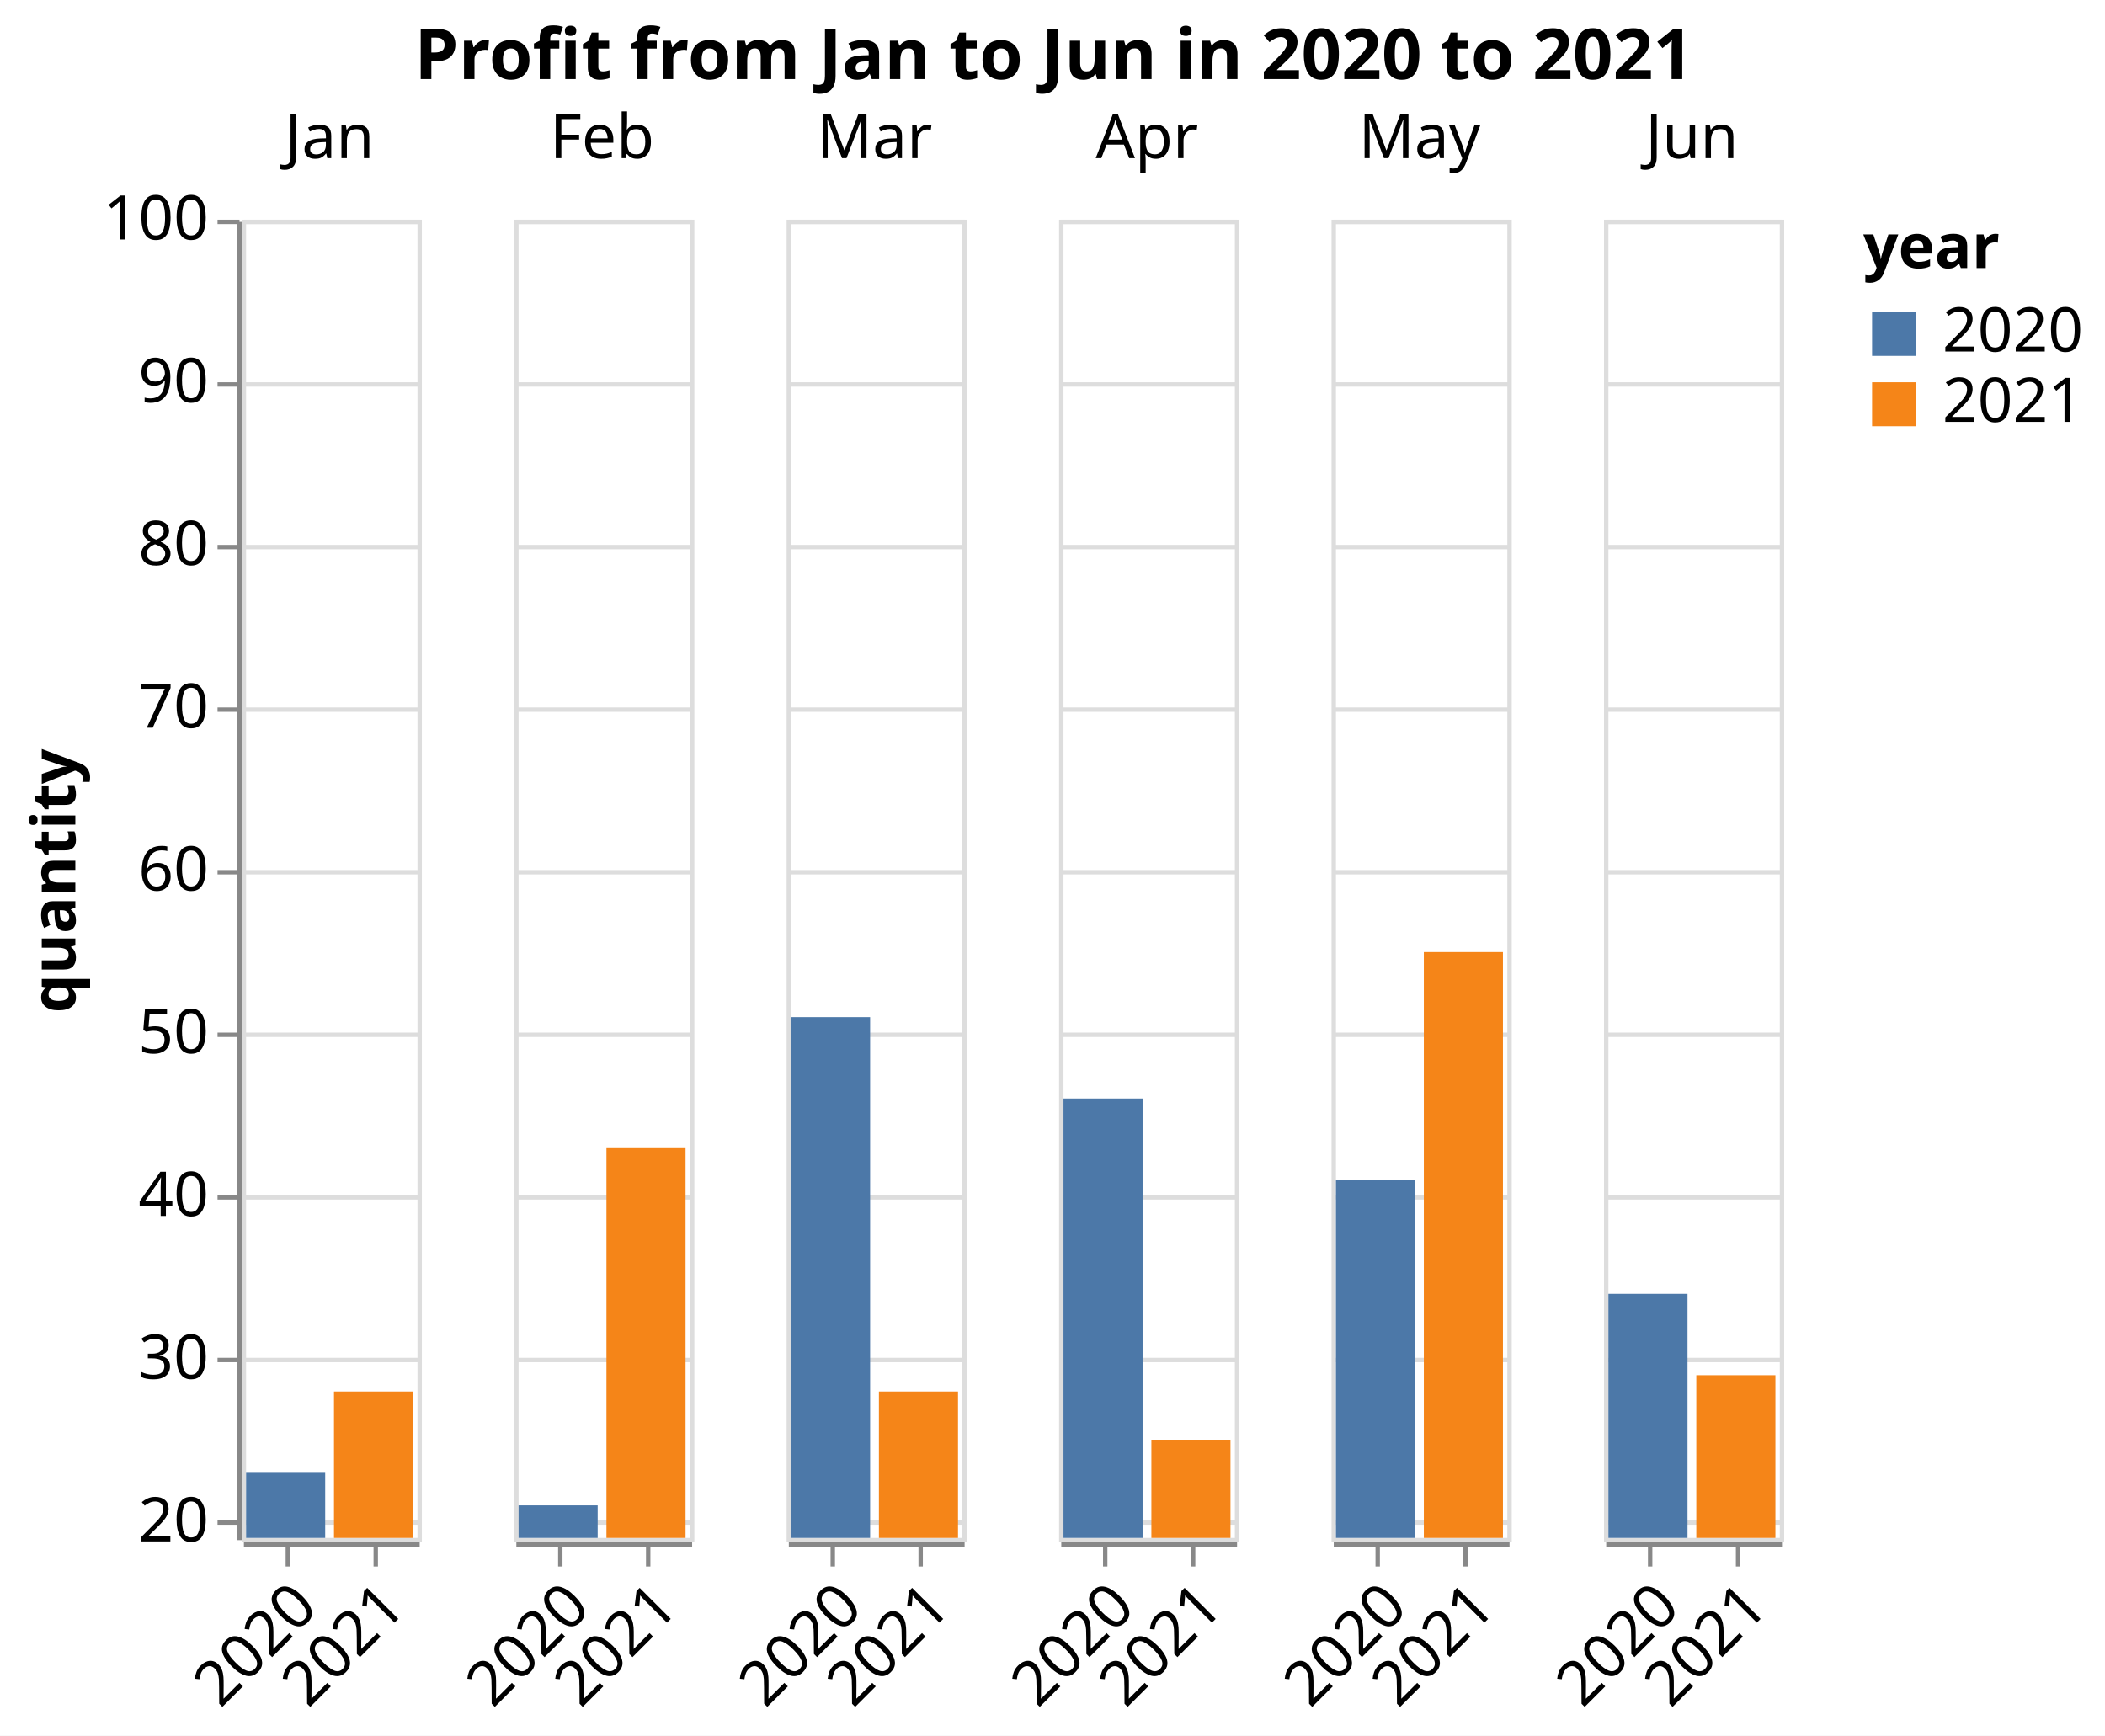
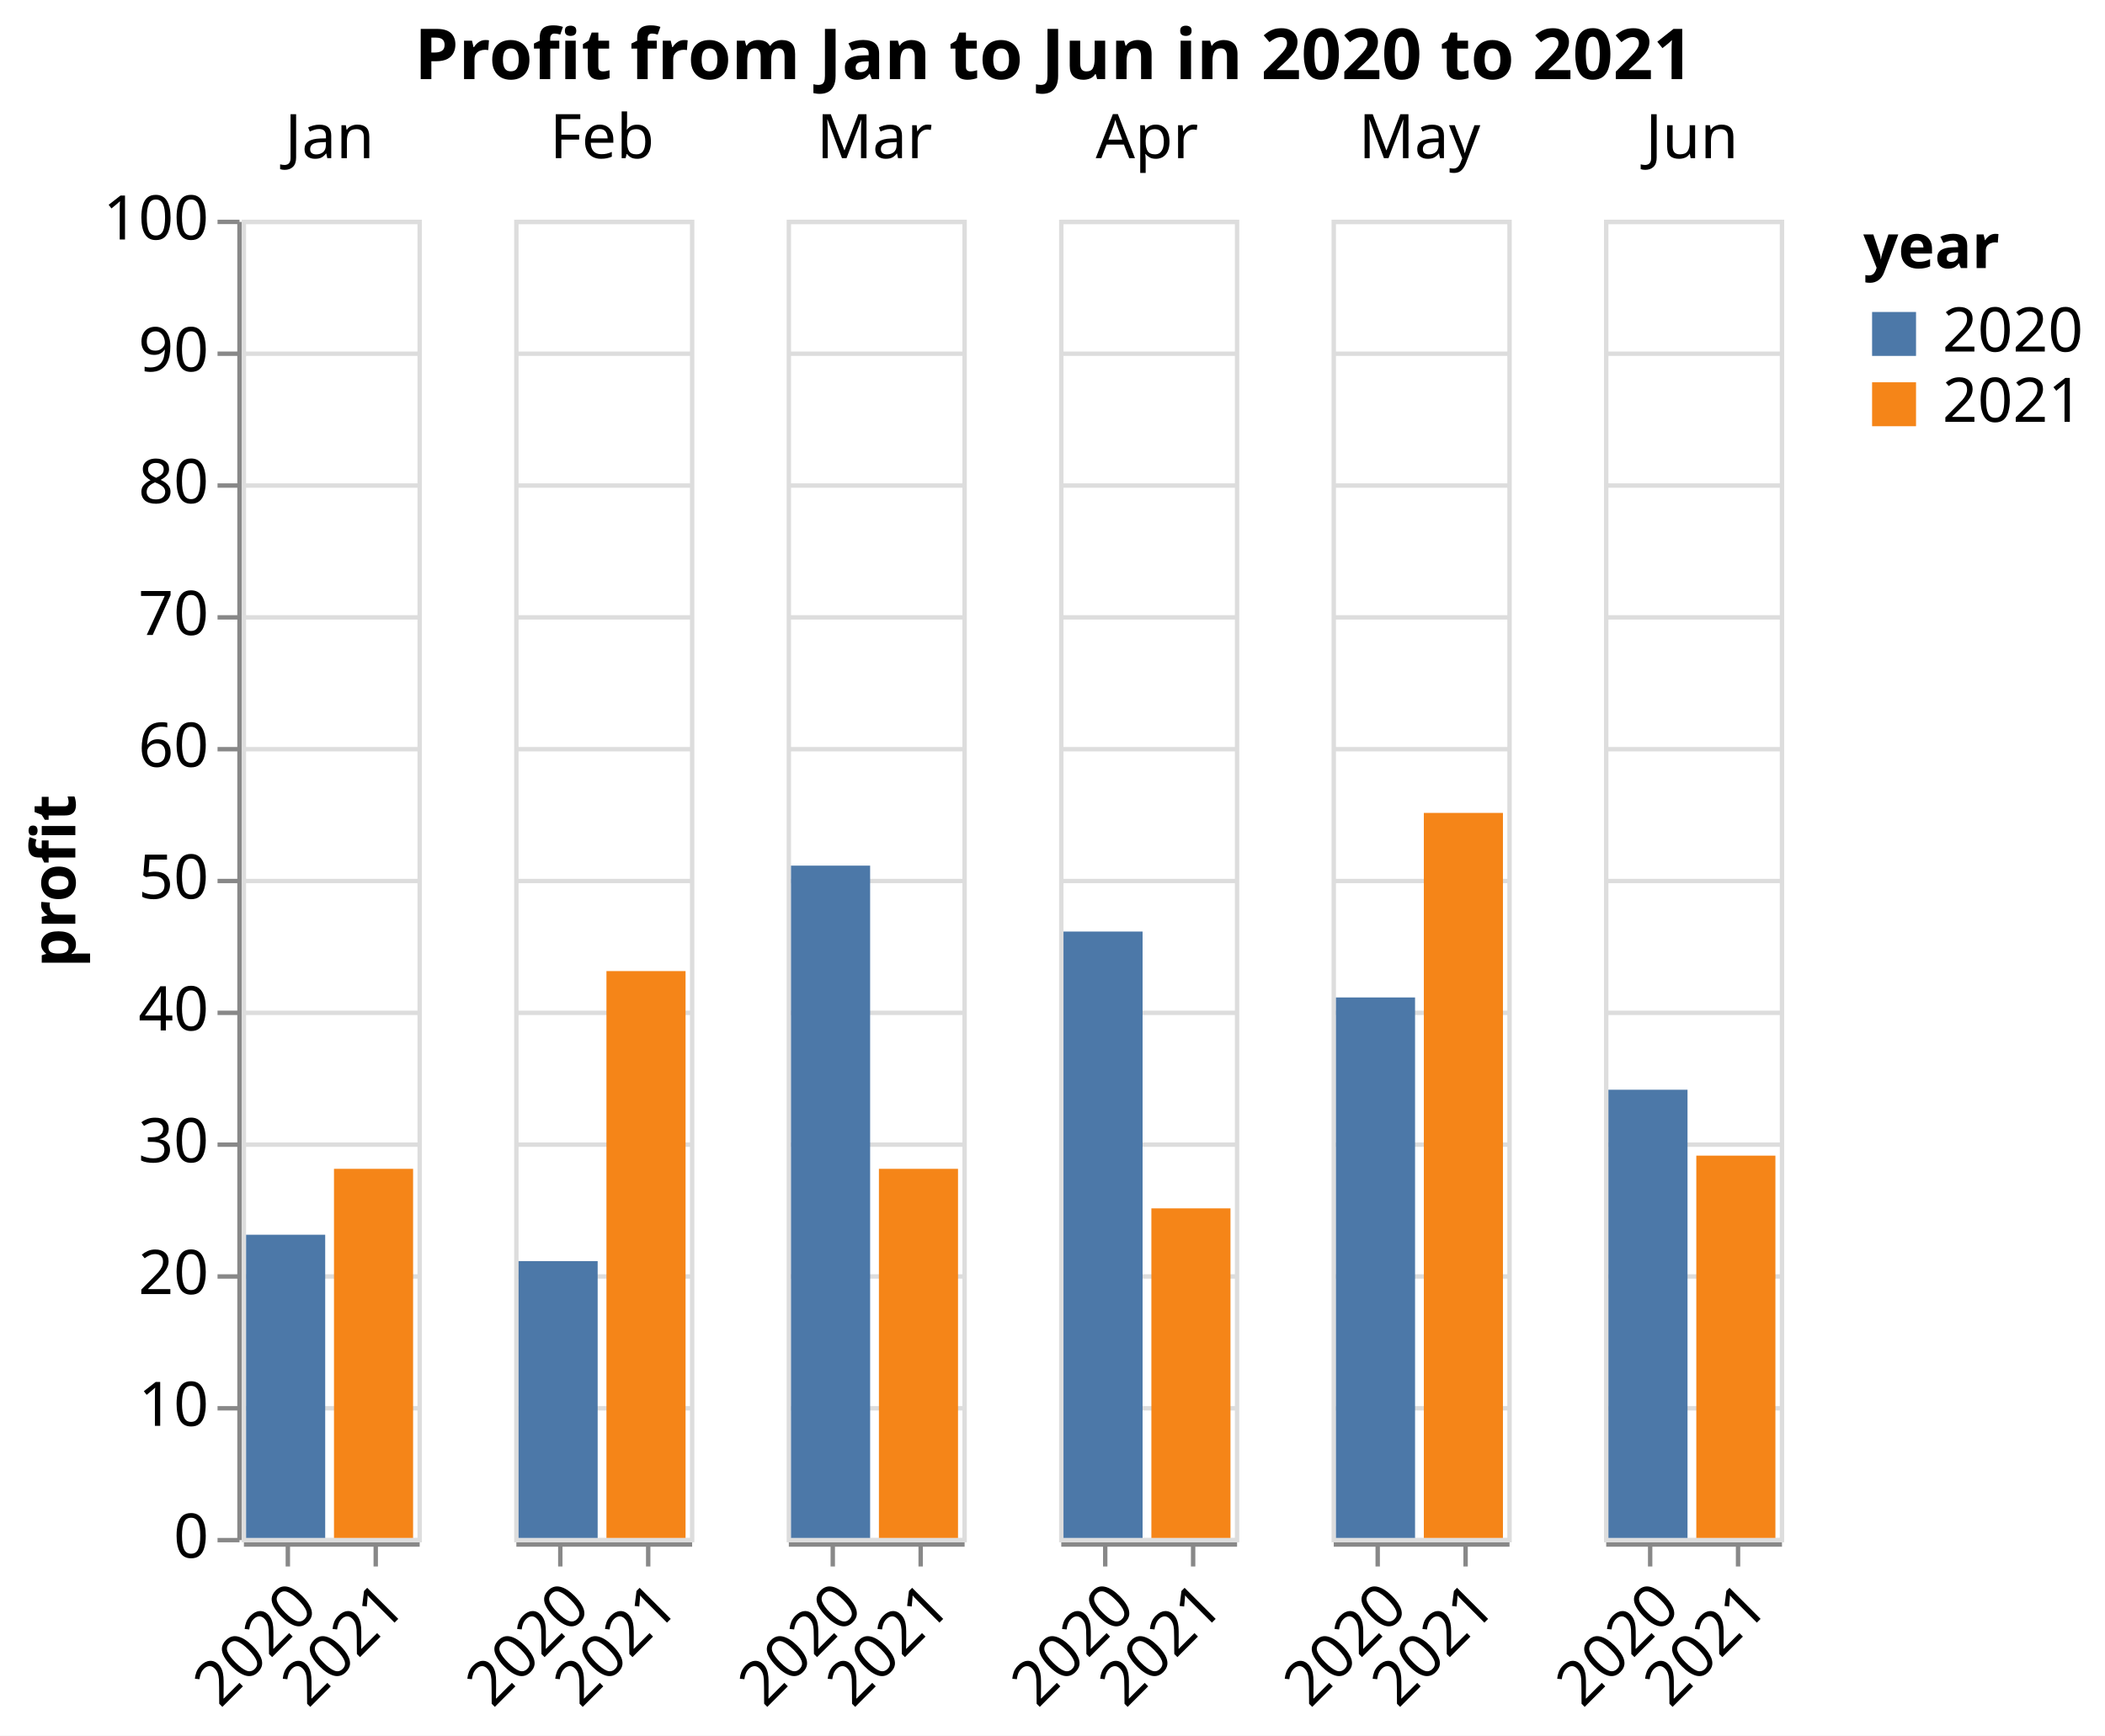
<svg xmlns="http://www.w3.org/2000/svg" version="1.1" class="marks" width="479" height="395" viewBox="0 0 479 395">
  <rect width="479" height="395" fill="white" />
  <g fill="none" stroke-miterlimit="10" transform="translate(55,50)">
    <g class="mark-group role-frame root" role="graphics-object" aria-roledescription="group mark container">
      <g transform="translate(0,0)">
        <path class="background" aria-hidden="true" d="M0,0h0v0h0Z" />
        <g>
          <g class="mark-group role-row-header row_header" role="graphics-object" aria-roledescription="group mark container">
            <g transform="translate(-1,0)">
              <path class="background" aria-hidden="true" d="M0,0h0v300h0Z" />
              <g>
-                 <g class="mark-group role-axis" role="graphics-symbol" aria-roledescription="axis" aria-label="Y-axis titled 'quantity' for a linear scale with values from 19 to 100">
-                   <g transform="translate(0.5,0.5)">
-                     <path class="background" aria-hidden="true" d="M0,0h0v0h0Z" pointer-events="none" />
-                     <g>
-                       <g class="mark-rule role-axis-tick" pointer-events="none">
-                         <line transform="translate(0,296)" x2="-5" y2="0" stroke="#888" stroke-width="1" opacity="1" />
-                         <line transform="translate(0,259)" x2="-5" y2="0" stroke="#888" stroke-width="1" opacity="1" />
-                         <line transform="translate(0,222)" x2="-5" y2="0" stroke="#888" stroke-width="1" opacity="1" />
-                         <line transform="translate(0,185)" x2="-5" y2="0" stroke="#888" stroke-width="1" opacity="1" />
-                         <line transform="translate(0,148)" x2="-5" y2="0" stroke="#888" stroke-width="1" opacity="1" />
-                         <line transform="translate(0,111)" x2="-5" y2="0" stroke="#888" stroke-width="1" opacity="1" />
-                         <line transform="translate(0,74)" x2="-5" y2="0" stroke="#888" stroke-width="1" opacity="1" />
-                         <line transform="translate(0,37)" x2="-5" y2="0" stroke="#888" stroke-width="1" opacity="1" />
+                 <g class="mark-group role-axis" role="graphics-symbol" aria-roledescription="axis" aria-label="Y-axis titled 'profit' for a linear scale with values from 0 to 100">
+                   <g transform="translate(0.5,0.5)">
+                     <path class="background" aria-hidden="true" d="M0,0h0v0h0Z" pointer-events="none" />
+                     <g>
+                       <g class="mark-rule role-axis-tick" pointer-events="none">
+                         <line transform="translate(0,300)" x2="-5" y2="0" stroke="#888" stroke-width="1" opacity="1" />
+                         <line transform="translate(0,270)" x2="-5" y2="0" stroke="#888" stroke-width="1" opacity="1" />
+                         <line transform="translate(0,240)" x2="-5" y2="0" stroke="#888" stroke-width="1" opacity="1" />
+                         <line transform="translate(0,210)" x2="-5" y2="0" stroke="#888" stroke-width="1" opacity="1" />
+                         <line transform="translate(0,180)" x2="-5" y2="0" stroke="#888" stroke-width="1" opacity="1" />
+                         <line transform="translate(0,150)" x2="-5" y2="0" stroke="#888" stroke-width="1" opacity="1" />
+                         <line transform="translate(0,120)" x2="-5" y2="0" stroke="#888" stroke-width="1" opacity="1" />
+                         <line transform="translate(0,90)" x2="-5" y2="0" stroke="#888" stroke-width="1" opacity="1" />
+                         <line transform="translate(0,60)" x2="-5" y2="0" stroke="#888" stroke-width="1" opacity="1" />
+                         <line transform="translate(0,30)" x2="-5" y2="0" stroke="#888" stroke-width="1" opacity="1" />
                        <line transform="translate(0,0)" x2="-5" y2="0" stroke="#888" stroke-width="1" opacity="1" />
                      </g>
                      <g class="mark-text role-axis-label" pointer-events="none">
-                         <text text-anchor="end" transform="translate(-7,300.2963)" font-family="sans-serif" font-size="14px" fill="#000" opacity="1">20</text>
-                         <text text-anchor="end" transform="translate(-7,263.2593)" font-family="sans-serif" font-size="14px" fill="#000" opacity="1">30</text>
-                         <text text-anchor="end" transform="translate(-7,226.2222)" font-family="sans-serif" font-size="14px" fill="#000" opacity="1">40</text>
-                         <text text-anchor="end" transform="translate(-7,189.1852)" font-family="sans-serif" font-size="14px" fill="#000" opacity="1">50</text>
-                         <text text-anchor="end" transform="translate(-7,152.1481)" font-family="sans-serif" font-size="14px" fill="#000" opacity="1">60</text>
-                         <text text-anchor="end" transform="translate(-7,115.1111)" font-family="sans-serif" font-size="14px" fill="#000" opacity="1">70</text>
-                         <text text-anchor="end" transform="translate(-7,78.07407)" font-family="sans-serif" font-size="14px" fill="#000" opacity="1">80</text>
-                         <text text-anchor="end" transform="translate(-7,41.03704)" font-family="sans-serif" font-size="14px" fill="#000" opacity="1">90</text>
+                         <text text-anchor="end" transform="translate(-7,304)" font-family="sans-serif" font-size="14px" fill="#000" opacity="1">0</text>
+                         <text text-anchor="end" transform="translate(-7,274)" font-family="sans-serif" font-size="14px" fill="#000" opacity="1">10</text>
+                         <text text-anchor="end" transform="translate(-7,244)" font-family="sans-serif" font-size="14px" fill="#000" opacity="1">20</text>
+                         <text text-anchor="end" transform="translate(-7,214)" font-family="sans-serif" font-size="14px" fill="#000" opacity="1">30</text>
+                         <text text-anchor="end" transform="translate(-7,184)" font-family="sans-serif" font-size="14px" fill="#000" opacity="1">40</text>
+                         <text text-anchor="end" transform="translate(-7,154)" font-family="sans-serif" font-size="14px" fill="#000" opacity="1">50</text>
+                         <text text-anchor="end" transform="translate(-7,124)" font-family="sans-serif" font-size="14px" fill="#000" opacity="1">60</text>
+                         <text text-anchor="end" transform="translate(-7,94)" font-family="sans-serif" font-size="14px" fill="#000" opacity="1">70</text>
+                         <text text-anchor="end" transform="translate(-7,64)" font-family="sans-serif" font-size="14px" fill="#000" opacity="1">80</text>
+                         <text text-anchor="end" transform="translate(-7,34)" font-family="sans-serif" font-size="14px" fill="#000" opacity="1">90</text>
                        <text text-anchor="end" transform="translate(-7,4)" font-family="sans-serif" font-size="14px" fill="#000" opacity="1">100</text>
                      </g>
                      <g class="mark-rule role-axis-domain" pointer-events="none">
                        <line transform="translate(0,300)" x2="0" y2="-300" stroke="#888" stroke-width="1" opacity="1" />
                      </g>
                      <g class="mark-text role-axis-title" pointer-events="none">
-                         <text text-anchor="middle" transform="translate(-34.3584,150) rotate(-90) translate(0,-3)" font-family="sans-serif" font-size="14px" font-weight="bold" fill="#000" opacity="1">quantity</text>
+                         <text text-anchor="middle" transform="translate(-34.3584,150) rotate(-90) translate(0,-3)" font-family="sans-serif" font-size="14px" font-weight="bold" fill="#000" opacity="1">profit</text>
                      </g>
                    </g>
                    <path class="foreground" aria-hidden="true" d="" pointer-events="none" display="none" />
                  </g>
                </g>
              </g>
              <path class="foreground" aria-hidden="true" d="" display="none" />
            </g>
          </g>
          <g class="mark-group role-column-header column_header" role="graphics-object" aria-roledescription="group mark container">
            <g transform="translate(0,-1)">
              <path class="background" aria-hidden="true" d="M0,0h40v0h-40Z" />
              <g>
                <g class="mark-group role-title">
                  <g transform="translate(20,-24)">
                    <path class="background" aria-hidden="true" d="M0,0h0v0h0Z" pointer-events="none" />
                    <g>
                      <g class="mark-text role-title-text" role="graphics-symbol" aria-roledescription="title" aria-label="Title text 'Jan'" pointer-events="none">
                        <text text-anchor="middle" transform="translate(0,11)" font-family="sans-serif" font-size="14px" fill="#000" opacity="1">Jan</text>
                      </g>
                    </g>
                    <path class="foreground" aria-hidden="true" d="" pointer-events="none" display="none" />
                  </g>
                </g>
              </g>
              <path class="foreground" aria-hidden="true" d="" display="none" />
            </g>
            <g transform="translate(62,-1)">
              <path class="background" aria-hidden="true" d="M0,0h40v0h-40Z" />
              <g>
                <g class="mark-group role-title">
                  <g transform="translate(20,-24)">
                    <path class="background" aria-hidden="true" d="M0,0h0v0h0Z" pointer-events="none" />
                    <g>
                      <g class="mark-text role-title-text" role="graphics-symbol" aria-roledescription="title" aria-label="Title text 'Feb'" pointer-events="none">
                        <text text-anchor="middle" transform="translate(0,11)" font-family="sans-serif" font-size="14px" fill="#000" opacity="1">Feb</text>
                      </g>
                    </g>
                    <path class="foreground" aria-hidden="true" d="" pointer-events="none" display="none" />
                  </g>
                </g>
              </g>
              <path class="foreground" aria-hidden="true" d="" display="none" />
            </g>
            <g transform="translate(124,-1)">
              <path class="background" aria-hidden="true" d="M0,0h40v0h-40Z" />
              <g>
                <g class="mark-group role-title">
                  <g transform="translate(20,-24)">
                    <path class="background" aria-hidden="true" d="M0,0h0v0h0Z" pointer-events="none" />
                    <g>
                      <g class="mark-text role-title-text" role="graphics-symbol" aria-roledescription="title" aria-label="Title text 'Mar'" pointer-events="none">
                        <text text-anchor="middle" transform="translate(0,11)" font-family="sans-serif" font-size="14px" fill="#000" opacity="1">Mar</text>
                      </g>
                    </g>
                    <path class="foreground" aria-hidden="true" d="" pointer-events="none" display="none" />
                  </g>
                </g>
              </g>
              <path class="foreground" aria-hidden="true" d="" display="none" />
            </g>
            <g transform="translate(186,-1)">
              <path class="background" aria-hidden="true" d="M0,0h40v0h-40Z" />
              <g>
                <g class="mark-group role-title">
                  <g transform="translate(20,-24)">
                    <path class="background" aria-hidden="true" d="M0,0h0v0h0Z" pointer-events="none" />
                    <g>
                      <g class="mark-text role-title-text" role="graphics-symbol" aria-roledescription="title" aria-label="Title text 'Apr'" pointer-events="none">
                        <text text-anchor="middle" transform="translate(0,11)" font-family="sans-serif" font-size="14px" fill="#000" opacity="1">Apr</text>
                      </g>
                    </g>
                    <path class="foreground" aria-hidden="true" d="" pointer-events="none" display="none" />
                  </g>
                </g>
              </g>
              <path class="foreground" aria-hidden="true" d="" display="none" />
            </g>
            <g transform="translate(248,-1)">
              <path class="background" aria-hidden="true" d="M0,0h40v0h-40Z" />
              <g>
                <g class="mark-group role-title">
                  <g transform="translate(20,-24)">
                    <path class="background" aria-hidden="true" d="M0,0h0v0h0Z" pointer-events="none" />
                    <g>
                      <g class="mark-text role-title-text" role="graphics-symbol" aria-roledescription="title" aria-label="Title text 'May'" pointer-events="none">
                        <text text-anchor="middle" transform="translate(0,11)" font-family="sans-serif" font-size="14px" fill="#000" opacity="1">May</text>
                      </g>
                    </g>
                    <path class="foreground" aria-hidden="true" d="" pointer-events="none" display="none" />
                  </g>
                </g>
              </g>
              <path class="foreground" aria-hidden="true" d="" display="none" />
            </g>
            <g transform="translate(310,-1)">
              <path class="background" aria-hidden="true" d="M0,0h40v0h-40Z" />
              <g>
                <g class="mark-group role-title">
                  <g transform="translate(20,-24)">
                    <path class="background" aria-hidden="true" d="M0,0h0v0h0Z" pointer-events="none" />
                    <g>
                      <g class="mark-text role-title-text" role="graphics-symbol" aria-roledescription="title" aria-label="Title text 'Jun'" pointer-events="none">
                        <text text-anchor="middle" transform="translate(0,11)" font-family="sans-serif" font-size="14px" fill="#000" opacity="1">Jun</text>
                      </g>
                    </g>
                    <path class="foreground" aria-hidden="true" d="" pointer-events="none" display="none" />
                  </g>
                </g>
              </g>
              <path class="foreground" aria-hidden="true" d="" display="none" />
            </g>
          </g>
          <g class="mark-group role-column-footer column_footer" role="graphics-object" aria-roledescription="group mark container">
            <g transform="translate(0,301)">
              <path class="background" aria-hidden="true" d="M0,0h40v0h-40Z" />
              <g>
                <g class="mark-group role-axis" role="graphics-symbol" aria-roledescription="axis" aria-label="X-axis for a discrete scale with 2 values: 2020, 2021">
                  <g transform="translate(0.5,0.5)">
                    <path class="background" aria-hidden="true" d="M0,0h0v0h0Z" pointer-events="none" />
                    <g>
                      <g class="mark-rule role-axis-tick" pointer-events="none">
                        <line transform="translate(10,0)" x2="0" y2="5" stroke="#888" stroke-width="1" opacity="1" />
                        <line transform="translate(30,0)" x2="0" y2="5" stroke="#888" stroke-width="1" opacity="1" />
                      </g>
                      <g class="mark-text role-axis-label" pointer-events="none">
                        <text text-anchor="end" transform="translate(9.5,7) rotate(315) translate(0,11)" font-family="sans-serif" font-size="14px" fill="#000" opacity="1">2020</text>
                        <text text-anchor="end" transform="translate(29.5,7) rotate(315) translate(0,11)" font-family="sans-serif" font-size="14px" fill="#000" opacity="1">2021</text>
                      </g>
                      <g class="mark-rule role-axis-domain" pointer-events="none">
                        <line transform="translate(0,0)" x2="40" y2="0" stroke="#888" stroke-width="1" opacity="1" />
                      </g>
                    </g>
                    <path class="foreground" aria-hidden="true" d="" pointer-events="none" display="none" />
                  </g>
                </g>
              </g>
              <path class="foreground" aria-hidden="true" d="" display="none" />
            </g>
            <g transform="translate(62,301)">
              <path class="background" aria-hidden="true" d="M0,0h40v0h-40Z" />
              <g>
                <g class="mark-group role-axis" role="graphics-symbol" aria-roledescription="axis" aria-label="X-axis for a discrete scale with 2 values: 2020, 2021">
                  <g transform="translate(0.5,0.5)">
                    <path class="background" aria-hidden="true" d="M0,0h0v0h0Z" pointer-events="none" />
                    <g>
                      <g class="mark-rule role-axis-tick" pointer-events="none">
                        <line transform="translate(10,0)" x2="0" y2="5" stroke="#888" stroke-width="1" opacity="1" />
                        <line transform="translate(30,0)" x2="0" y2="5" stroke="#888" stroke-width="1" opacity="1" />
                      </g>
                      <g class="mark-text role-axis-label" pointer-events="none">
                        <text text-anchor="end" transform="translate(9.5,7) rotate(315) translate(0,11)" font-family="sans-serif" font-size="14px" fill="#000" opacity="1">2020</text>
                        <text text-anchor="end" transform="translate(29.5,7) rotate(315) translate(0,11)" font-family="sans-serif" font-size="14px" fill="#000" opacity="1">2021</text>
                      </g>
                      <g class="mark-rule role-axis-domain" pointer-events="none">
                        <line transform="translate(0,0)" x2="40" y2="0" stroke="#888" stroke-width="1" opacity="1" />
                      </g>
                    </g>
                    <path class="foreground" aria-hidden="true" d="" pointer-events="none" display="none" />
                  </g>
                </g>
              </g>
              <path class="foreground" aria-hidden="true" d="" display="none" />
            </g>
            <g transform="translate(124,301)">
              <path class="background" aria-hidden="true" d="M0,0h40v0h-40Z" />
              <g>
                <g class="mark-group role-axis" role="graphics-symbol" aria-roledescription="axis" aria-label="X-axis for a discrete scale with 2 values: 2020, 2021">
                  <g transform="translate(0.5,0.5)">
                    <path class="background" aria-hidden="true" d="M0,0h0v0h0Z" pointer-events="none" />
                    <g>
                      <g class="mark-rule role-axis-tick" pointer-events="none">
                        <line transform="translate(10,0)" x2="0" y2="5" stroke="#888" stroke-width="1" opacity="1" />
                        <line transform="translate(30,0)" x2="0" y2="5" stroke="#888" stroke-width="1" opacity="1" />
                      </g>
                      <g class="mark-text role-axis-label" pointer-events="none">
                        <text text-anchor="end" transform="translate(9.5,7) rotate(315) translate(0,11)" font-family="sans-serif" font-size="14px" fill="#000" opacity="1">2020</text>
                        <text text-anchor="end" transform="translate(29.5,7) rotate(315) translate(0,11)" font-family="sans-serif" font-size="14px" fill="#000" opacity="1">2021</text>
                      </g>
                      <g class="mark-rule role-axis-domain" pointer-events="none">
                        <line transform="translate(0,0)" x2="40" y2="0" stroke="#888" stroke-width="1" opacity="1" />
                      </g>
                    </g>
                    <path class="foreground" aria-hidden="true" d="" pointer-events="none" display="none" />
                  </g>
                </g>
              </g>
              <path class="foreground" aria-hidden="true" d="" display="none" />
            </g>
            <g transform="translate(186,301)">
              <path class="background" aria-hidden="true" d="M0,0h40v0h-40Z" />
              <g>
                <g class="mark-group role-axis" role="graphics-symbol" aria-roledescription="axis" aria-label="X-axis for a discrete scale with 2 values: 2020, 2021">
                  <g transform="translate(0.5,0.5)">
                    <path class="background" aria-hidden="true" d="M0,0h0v0h0Z" pointer-events="none" />
                    <g>
                      <g class="mark-rule role-axis-tick" pointer-events="none">
                        <line transform="translate(10,0)" x2="0" y2="5" stroke="#888" stroke-width="1" opacity="1" />
                        <line transform="translate(30,0)" x2="0" y2="5" stroke="#888" stroke-width="1" opacity="1" />
                      </g>
                      <g class="mark-text role-axis-label" pointer-events="none">
                        <text text-anchor="end" transform="translate(9.5,7) rotate(315) translate(0,11)" font-family="sans-serif" font-size="14px" fill="#000" opacity="1">2020</text>
                        <text text-anchor="end" transform="translate(29.5,7) rotate(315) translate(0,11)" font-family="sans-serif" font-size="14px" fill="#000" opacity="1">2021</text>
                      </g>
                      <g class="mark-rule role-axis-domain" pointer-events="none">
                        <line transform="translate(0,0)" x2="40" y2="0" stroke="#888" stroke-width="1" opacity="1" />
                      </g>
                    </g>
                    <path class="foreground" aria-hidden="true" d="" pointer-events="none" display="none" />
                  </g>
                </g>
              </g>
              <path class="foreground" aria-hidden="true" d="" display="none" />
            </g>
            <g transform="translate(248,301)">
              <path class="background" aria-hidden="true" d="M0,0h40v0h-40Z" />
              <g>
                <g class="mark-group role-axis" role="graphics-symbol" aria-roledescription="axis" aria-label="X-axis for a discrete scale with 2 values: 2020, 2021">
                  <g transform="translate(0.5,0.5)">
                    <path class="background" aria-hidden="true" d="M0,0h0v0h0Z" pointer-events="none" />
                    <g>
                      <g class="mark-rule role-axis-tick" pointer-events="none">
                        <line transform="translate(10,0)" x2="0" y2="5" stroke="#888" stroke-width="1" opacity="1" />
                        <line transform="translate(30,0)" x2="0" y2="5" stroke="#888" stroke-width="1" opacity="1" />
                      </g>
                      <g class="mark-text role-axis-label" pointer-events="none">
                        <text text-anchor="end" transform="translate(9.5,7) rotate(315) translate(0,11)" font-family="sans-serif" font-size="14px" fill="#000" opacity="1">2020</text>
                        <text text-anchor="end" transform="translate(29.5,7) rotate(315) translate(0,11)" font-family="sans-serif" font-size="14px" fill="#000" opacity="1">2021</text>
                      </g>
                      <g class="mark-rule role-axis-domain" pointer-events="none">
                        <line transform="translate(0,0)" x2="40" y2="0" stroke="#888" stroke-width="1" opacity="1" />
                      </g>
                    </g>
                    <path class="foreground" aria-hidden="true" d="" pointer-events="none" display="none" />
                  </g>
                </g>
              </g>
              <path class="foreground" aria-hidden="true" d="" display="none" />
            </g>
            <g transform="translate(310,301)">
              <path class="background" aria-hidden="true" d="M0,0h40v0h-40Z" />
              <g>
                <g class="mark-group role-axis" role="graphics-symbol" aria-roledescription="axis" aria-label="X-axis for a discrete scale with 2 values: 2020, 2021">
                  <g transform="translate(0.5,0.5)">
                    <path class="background" aria-hidden="true" d="M0,0h0v0h0Z" pointer-events="none" />
                    <g>
                      <g class="mark-rule role-axis-tick" pointer-events="none">
                        <line transform="translate(10,0)" x2="0" y2="5" stroke="#888" stroke-width="1" opacity="1" />
                        <line transform="translate(30,0)" x2="0" y2="5" stroke="#888" stroke-width="1" opacity="1" />
                      </g>
                      <g class="mark-text role-axis-label" pointer-events="none">
                        <text text-anchor="end" transform="translate(9.5,7) rotate(315) translate(0,11)" font-family="sans-serif" font-size="14px" fill="#000" opacity="1">2020</text>
                        <text text-anchor="end" transform="translate(29.5,7) rotate(315) translate(0,11)" font-family="sans-serif" font-size="14px" fill="#000" opacity="1">2021</text>
                      </g>
                      <g class="mark-rule role-axis-domain" pointer-events="none">
                        <line transform="translate(0,0)" x2="40" y2="0" stroke="#888" stroke-width="1" opacity="1" />
                      </g>
                    </g>
                    <path class="foreground" aria-hidden="true" d="" pointer-events="none" display="none" />
                  </g>
                </g>
              </g>
              <path class="foreground" aria-hidden="true" d="" display="none" />
            </g>
          </g>
          <g class="mark-group role-scope cell" role="graphics-object" aria-roledescription="group mark container">
            <g transform="translate(0,0)">
              <path class="background" aria-hidden="true" d="M0.5,0.5h40v300h-40Z" stroke="#ddd" />
              <g>
                <g class="mark-group role-axis" aria-hidden="true">
                  <g transform="translate(0.5,0.5)">
                    <path class="background" aria-hidden="true" d="M0,0h0v0h0Z" pointer-events="none" />
                    <g>
                      <g class="mark-rule role-axis-grid" pointer-events="none">
-                         <line transform="translate(0,296)" x2="40" y2="0" stroke="#ddd" stroke-width="1" opacity="1" />
-                         <line transform="translate(0,259)" x2="40" y2="0" stroke="#ddd" stroke-width="1" opacity="1" />
-                         <line transform="translate(0,222)" x2="40" y2="0" stroke="#ddd" stroke-width="1" opacity="1" />
-                         <line transform="translate(0,185)" x2="40" y2="0" stroke="#ddd" stroke-width="1" opacity="1" />
-                         <line transform="translate(0,148)" x2="40" y2="0" stroke="#ddd" stroke-width="1" opacity="1" />
-                         <line transform="translate(0,111)" x2="40" y2="0" stroke="#ddd" stroke-width="1" opacity="1" />
-                         <line transform="translate(0,74)" x2="40" y2="0" stroke="#ddd" stroke-width="1" opacity="1" />
-                         <line transform="translate(0,37)" x2="40" y2="0" stroke="#ddd" stroke-width="1" opacity="1" />
+                         <line transform="translate(0,300)" x2="40" y2="0" stroke="#ddd" stroke-width="1" opacity="1" />
+                         <line transform="translate(0,270)" x2="40" y2="0" stroke="#ddd" stroke-width="1" opacity="1" />
+                         <line transform="translate(0,240)" x2="40" y2="0" stroke="#ddd" stroke-width="1" opacity="1" />
+                         <line transform="translate(0,210)" x2="40" y2="0" stroke="#ddd" stroke-width="1" opacity="1" />
+                         <line transform="translate(0,180)" x2="40" y2="0" stroke="#ddd" stroke-width="1" opacity="1" />
+                         <line transform="translate(0,150)" x2="40" y2="0" stroke="#ddd" stroke-width="1" opacity="1" />
+                         <line transform="translate(0,120)" x2="40" y2="0" stroke="#ddd" stroke-width="1" opacity="1" />
+                         <line transform="translate(0,90)" x2="40" y2="0" stroke="#ddd" stroke-width="1" opacity="1" />
+                         <line transform="translate(0,60)" x2="40" y2="0" stroke="#ddd" stroke-width="1" opacity="1" />
+                         <line transform="translate(0,30)" x2="40" y2="0" stroke="#ddd" stroke-width="1" opacity="1" />
                        <line transform="translate(0,0)" x2="40" y2="0" stroke="#ddd" stroke-width="1" opacity="1" />
                      </g>
                    </g>
                    <path class="foreground" aria-hidden="true" d="" pointer-events="none" display="none" />
                  </g>
                </g>
                <g class="mark-rect role-mark child_marks" role="graphics-object" aria-roledescription="rect mark container">
-                   <path aria-label="year: 2020; quantity: 23" role="graphics-symbol" aria-roledescription="bar" d="M1,285.185h18v14.815h-18Z" fill="#4c78a8" />
-                   <path aria-label="year: 2021; quantity: 28" role="graphics-symbol" aria-roledescription="bar" d="M21,266.667h18v33.333h-18Z" fill="#f58518" />
+                   <path aria-label="year: 2020; profit: 23" role="graphics-symbol" aria-roledescription="bar" d="M1,231h18v69h-18Z" fill="#4c78a8" />
+                   <path aria-label="year: 2021; profit: 28" role="graphics-symbol" aria-roledescription="bar" d="M21,216h18v84h-18Z" fill="#f58518" />
                </g>
              </g>
              <path class="foreground" aria-hidden="true" d="" display="none" />
            </g>
            <g transform="translate(62,0)">
              <path class="background" aria-hidden="true" d="M0.5,0.5h40v300h-40Z" stroke="#ddd" />
              <g>
                <g class="mark-group role-axis" aria-hidden="true">
                  <g transform="translate(0.5,0.5)">
                    <path class="background" aria-hidden="true" d="M0,0h0v0h0Z" pointer-events="none" />
                    <g>
                      <g class="mark-rule role-axis-grid" pointer-events="none">
-                         <line transform="translate(0,296)" x2="40" y2="0" stroke="#ddd" stroke-width="1" opacity="1" />
-                         <line transform="translate(0,259)" x2="40" y2="0" stroke="#ddd" stroke-width="1" opacity="1" />
-                         <line transform="translate(0,222)" x2="40" y2="0" stroke="#ddd" stroke-width="1" opacity="1" />
-                         <line transform="translate(0,185)" x2="40" y2="0" stroke="#ddd" stroke-width="1" opacity="1" />
-                         <line transform="translate(0,148)" x2="40" y2="0" stroke="#ddd" stroke-width="1" opacity="1" />
-                         <line transform="translate(0,111)" x2="40" y2="0" stroke="#ddd" stroke-width="1" opacity="1" />
-                         <line transform="translate(0,74)" x2="40" y2="0" stroke="#ddd" stroke-width="1" opacity="1" />
-                         <line transform="translate(0,37)" x2="40" y2="0" stroke="#ddd" stroke-width="1" opacity="1" />
+                         <line transform="translate(0,300)" x2="40" y2="0" stroke="#ddd" stroke-width="1" opacity="1" />
+                         <line transform="translate(0,270)" x2="40" y2="0" stroke="#ddd" stroke-width="1" opacity="1" />
+                         <line transform="translate(0,240)" x2="40" y2="0" stroke="#ddd" stroke-width="1" opacity="1" />
+                         <line transform="translate(0,210)" x2="40" y2="0" stroke="#ddd" stroke-width="1" opacity="1" />
+                         <line transform="translate(0,180)" x2="40" y2="0" stroke="#ddd" stroke-width="1" opacity="1" />
+                         <line transform="translate(0,150)" x2="40" y2="0" stroke="#ddd" stroke-width="1" opacity="1" />
+                         <line transform="translate(0,120)" x2="40" y2="0" stroke="#ddd" stroke-width="1" opacity="1" />
+                         <line transform="translate(0,90)" x2="40" y2="0" stroke="#ddd" stroke-width="1" opacity="1" />
+                         <line transform="translate(0,60)" x2="40" y2="0" stroke="#ddd" stroke-width="1" opacity="1" />
+                         <line transform="translate(0,30)" x2="40" y2="0" stroke="#ddd" stroke-width="1" opacity="1" />
                        <line transform="translate(0,0)" x2="40" y2="0" stroke="#ddd" stroke-width="1" opacity="1" />
                      </g>
                    </g>
                    <path class="foreground" aria-hidden="true" d="" pointer-events="none" display="none" />
                  </g>
                </g>
                <g class="mark-rect role-mark child_marks" role="graphics-object" aria-roledescription="rect mark container">
-                   <path aria-label="year: 2020; quantity: 21" role="graphics-symbol" aria-roledescription="bar" d="M1,292.593h18v7.407h-18Z" fill="#4c78a8" />
-                   <path aria-label="year: 2021; quantity: 43" role="graphics-symbol" aria-roledescription="bar" d="M21,211.111h18v88.889h-18Z" fill="#f58518" />
+                   <path aria-label="year: 2020; profit: 21" role="graphics-symbol" aria-roledescription="bar" d="M1,237h18v63h-18Z" fill="#4c78a8" />
+                   <path aria-label="year: 2021; profit: 43" role="graphics-symbol" aria-roledescription="bar" d="M21,171h18v129h-18Z" fill="#f58518" />
                </g>
              </g>
              <path class="foreground" aria-hidden="true" d="" display="none" />
            </g>
            <g transform="translate(124,0)">
              <path class="background" aria-hidden="true" d="M0.5,0.5h40v300h-40Z" stroke="#ddd" />
              <g>
                <g class="mark-group role-axis" aria-hidden="true">
                  <g transform="translate(0.5,0.5)">
                    <path class="background" aria-hidden="true" d="M0,0h0v0h0Z" pointer-events="none" />
                    <g>
                      <g class="mark-rule role-axis-grid" pointer-events="none">
-                         <line transform="translate(0,296)" x2="40" y2="0" stroke="#ddd" stroke-width="1" opacity="1" />
-                         <line transform="translate(0,259)" x2="40" y2="0" stroke="#ddd" stroke-width="1" opacity="1" />
-                         <line transform="translate(0,222)" x2="40" y2="0" stroke="#ddd" stroke-width="1" opacity="1" />
-                         <line transform="translate(0,185)" x2="40" y2="0" stroke="#ddd" stroke-width="1" opacity="1" />
-                         <line transform="translate(0,148)" x2="40" y2="0" stroke="#ddd" stroke-width="1" opacity="1" />
-                         <line transform="translate(0,111)" x2="40" y2="0" stroke="#ddd" stroke-width="1" opacity="1" />
-                         <line transform="translate(0,74)" x2="40" y2="0" stroke="#ddd" stroke-width="1" opacity="1" />
-                         <line transform="translate(0,37)" x2="40" y2="0" stroke="#ddd" stroke-width="1" opacity="1" />
+                         <line transform="translate(0,300)" x2="40" y2="0" stroke="#ddd" stroke-width="1" opacity="1" />
+                         <line transform="translate(0,270)" x2="40" y2="0" stroke="#ddd" stroke-width="1" opacity="1" />
+                         <line transform="translate(0,240)" x2="40" y2="0" stroke="#ddd" stroke-width="1" opacity="1" />
+                         <line transform="translate(0,210)" x2="40" y2="0" stroke="#ddd" stroke-width="1" opacity="1" />
+                         <line transform="translate(0,180)" x2="40" y2="0" stroke="#ddd" stroke-width="1" opacity="1" />
+                         <line transform="translate(0,150)" x2="40" y2="0" stroke="#ddd" stroke-width="1" opacity="1" />
+                         <line transform="translate(0,120)" x2="40" y2="0" stroke="#ddd" stroke-width="1" opacity="1" />
+                         <line transform="translate(0,90)" x2="40" y2="0" stroke="#ddd" stroke-width="1" opacity="1" />
+                         <line transform="translate(0,60)" x2="40" y2="0" stroke="#ddd" stroke-width="1" opacity="1" />
+                         <line transform="translate(0,30)" x2="40" y2="0" stroke="#ddd" stroke-width="1" opacity="1" />
                        <line transform="translate(0,0)" x2="40" y2="0" stroke="#ddd" stroke-width="1" opacity="1" />
                      </g>
                    </g>
                    <path class="foreground" aria-hidden="true" d="" pointer-events="none" display="none" />
                  </g>
                </g>
                <g class="mark-rect role-mark child_marks" role="graphics-object" aria-roledescription="rect mark container">
-                   <path aria-label="year: 2020; quantity: 51" role="graphics-symbol" aria-roledescription="bar" d="M1,181.481h18v118.519h-18Z" fill="#4c78a8" />
-                   <path aria-label="year: 2021; quantity: 28" role="graphics-symbol" aria-roledescription="bar" d="M21,266.667h18v33.333h-18Z" fill="#f58518" />
+                   <path aria-label="year: 2020; profit: 51" role="graphics-symbol" aria-roledescription="bar" d="M1,147h18v153h-18Z" fill="#4c78a8" />
+                   <path aria-label="year: 2021; profit: 28" role="graphics-symbol" aria-roledescription="bar" d="M21,216h18v84h-18Z" fill="#f58518" />
                </g>
              </g>
              <path class="foreground" aria-hidden="true" d="" display="none" />
            </g>
            <g transform="translate(186,0)">
              <path class="background" aria-hidden="true" d="M0.5,0.5h40v300h-40Z" stroke="#ddd" />
              <g>
                <g class="mark-group role-axis" aria-hidden="true">
                  <g transform="translate(0.5,0.5)">
                    <path class="background" aria-hidden="true" d="M0,0h0v0h0Z" pointer-events="none" />
                    <g>
                      <g class="mark-rule role-axis-grid" pointer-events="none">
-                         <line transform="translate(0,296)" x2="40" y2="0" stroke="#ddd" stroke-width="1" opacity="1" />
-                         <line transform="translate(0,259)" x2="40" y2="0" stroke="#ddd" stroke-width="1" opacity="1" />
-                         <line transform="translate(0,222)" x2="40" y2="0" stroke="#ddd" stroke-width="1" opacity="1" />
-                         <line transform="translate(0,185)" x2="40" y2="0" stroke="#ddd" stroke-width="1" opacity="1" />
-                         <line transform="translate(0,148)" x2="40" y2="0" stroke="#ddd" stroke-width="1" opacity="1" />
-                         <line transform="translate(0,111)" x2="40" y2="0" stroke="#ddd" stroke-width="1" opacity="1" />
-                         <line transform="translate(0,74)" x2="40" y2="0" stroke="#ddd" stroke-width="1" opacity="1" />
-                         <line transform="translate(0,37)" x2="40" y2="0" stroke="#ddd" stroke-width="1" opacity="1" />
+                         <line transform="translate(0,300)" x2="40" y2="0" stroke="#ddd" stroke-width="1" opacity="1" />
+                         <line transform="translate(0,270)" x2="40" y2="0" stroke="#ddd" stroke-width="1" opacity="1" />
+                         <line transform="translate(0,240)" x2="40" y2="0" stroke="#ddd" stroke-width="1" opacity="1" />
+                         <line transform="translate(0,210)" x2="40" y2="0" stroke="#ddd" stroke-width="1" opacity="1" />
+                         <line transform="translate(0,180)" x2="40" y2="0" stroke="#ddd" stroke-width="1" opacity="1" />
+                         <line transform="translate(0,150)" x2="40" y2="0" stroke="#ddd" stroke-width="1" opacity="1" />
+                         <line transform="translate(0,120)" x2="40" y2="0" stroke="#ddd" stroke-width="1" opacity="1" />
+                         <line transform="translate(0,90)" x2="40" y2="0" stroke="#ddd" stroke-width="1" opacity="1" />
+                         <line transform="translate(0,60)" x2="40" y2="0" stroke="#ddd" stroke-width="1" opacity="1" />
+                         <line transform="translate(0,30)" x2="40" y2="0" stroke="#ddd" stroke-width="1" opacity="1" />
                        <line transform="translate(0,0)" x2="40" y2="0" stroke="#ddd" stroke-width="1" opacity="1" />
                      </g>
                    </g>
                    <path class="foreground" aria-hidden="true" d="" pointer-events="none" display="none" />
                  </g>
                </g>
                <g class="mark-rect role-mark child_marks" role="graphics-object" aria-roledescription="rect mark container">
-                   <path aria-label="year: 2020; quantity: 46" role="graphics-symbol" aria-roledescription="bar" d="M1,200h18v100h-18Z" fill="#4c78a8" />
-                   <path aria-label="year: 2021; quantity: 25" role="graphics-symbol" aria-roledescription="bar" d="M21,277.778h18v22.222h-18Z" fill="#f58518" />
+                   <path aria-label="year: 2020; profit: 46" role="graphics-symbol" aria-roledescription="bar" d="M1,162h18v138h-18Z" fill="#4c78a8" />
+                   <path aria-label="year: 2021; profit: 25" role="graphics-symbol" aria-roledescription="bar" d="M21,225h18v75h-18Z" fill="#f58518" />
                </g>
              </g>
              <path class="foreground" aria-hidden="true" d="" display="none" />
            </g>
            <g transform="translate(248,0)">
              <path class="background" aria-hidden="true" d="M0.5,0.5h40v300h-40Z" stroke="#ddd" />
              <g>
                <g class="mark-group role-axis" aria-hidden="true">
                  <g transform="translate(0.5,0.5)">
                    <path class="background" aria-hidden="true" d="M0,0h0v0h0Z" pointer-events="none" />
                    <g>
                      <g class="mark-rule role-axis-grid" pointer-events="none">
-                         <line transform="translate(0,296)" x2="40" y2="0" stroke="#ddd" stroke-width="1" opacity="1" />
-                         <line transform="translate(0,259)" x2="40" y2="0" stroke="#ddd" stroke-width="1" opacity="1" />
-                         <line transform="translate(0,222)" x2="40" y2="0" stroke="#ddd" stroke-width="1" opacity="1" />
-                         <line transform="translate(0,185)" x2="40" y2="0" stroke="#ddd" stroke-width="1" opacity="1" />
-                         <line transform="translate(0,148)" x2="40" y2="0" stroke="#ddd" stroke-width="1" opacity="1" />
-                         <line transform="translate(0,111)" x2="40" y2="0" stroke="#ddd" stroke-width="1" opacity="1" />
-                         <line transform="translate(0,74)" x2="40" y2="0" stroke="#ddd" stroke-width="1" opacity="1" />
-                         <line transform="translate(0,37)" x2="40" y2="0" stroke="#ddd" stroke-width="1" opacity="1" />
+                         <line transform="translate(0,300)" x2="40" y2="0" stroke="#ddd" stroke-width="1" opacity="1" />
+                         <line transform="translate(0,270)" x2="40" y2="0" stroke="#ddd" stroke-width="1" opacity="1" />
+                         <line transform="translate(0,240)" x2="40" y2="0" stroke="#ddd" stroke-width="1" opacity="1" />
+                         <line transform="translate(0,210)" x2="40" y2="0" stroke="#ddd" stroke-width="1" opacity="1" />
+                         <line transform="translate(0,180)" x2="40" y2="0" stroke="#ddd" stroke-width="1" opacity="1" />
+                         <line transform="translate(0,150)" x2="40" y2="0" stroke="#ddd" stroke-width="1" opacity="1" />
+                         <line transform="translate(0,120)" x2="40" y2="0" stroke="#ddd" stroke-width="1" opacity="1" />
+                         <line transform="translate(0,90)" x2="40" y2="0" stroke="#ddd" stroke-width="1" opacity="1" />
+                         <line transform="translate(0,60)" x2="40" y2="0" stroke="#ddd" stroke-width="1" opacity="1" />
+                         <line transform="translate(0,30)" x2="40" y2="0" stroke="#ddd" stroke-width="1" opacity="1" />
                        <line transform="translate(0,0)" x2="40" y2="0" stroke="#ddd" stroke-width="1" opacity="1" />
                      </g>
                    </g>
                    <path class="foreground" aria-hidden="true" d="" pointer-events="none" display="none" />
                  </g>
                </g>
                <g class="mark-rect role-mark child_marks" role="graphics-object" aria-roledescription="rect mark container">
-                   <path aria-label="year: 2020; quantity: 41" role="graphics-symbol" aria-roledescription="bar" d="M1,218.519h18v81.481h-18Z" fill="#4c78a8" />
-                   <path aria-label="year: 2021; quantity: 55" role="graphics-symbol" aria-roledescription="bar" d="M21,166.667h18v133.333h-18Z" fill="#f58518" />
+                   <path aria-label="year: 2020; profit: 41" role="graphics-symbol" aria-roledescription="bar" d="M1,177h18v123h-18Z" fill="#4c78a8" />
+                   <path aria-label="year: 2021; profit: 55" role="graphics-symbol" aria-roledescription="bar" d="M21,135h18v165h-18Z" fill="#f58518" />
                </g>
              </g>
              <path class="foreground" aria-hidden="true" d="" display="none" />
            </g>
            <g transform="translate(310,0)">
              <path class="background" aria-hidden="true" d="M0.5,0.5h40v300h-40Z" stroke="#ddd" />
              <g>
                <g class="mark-group role-axis" aria-hidden="true">
                  <g transform="translate(0.5,0.5)">
                    <path class="background" aria-hidden="true" d="M0,0h0v0h0Z" pointer-events="none" />
                    <g>
                      <g class="mark-rule role-axis-grid" pointer-events="none">
-                         <line transform="translate(0,296)" x2="40" y2="0" stroke="#ddd" stroke-width="1" opacity="1" />
-                         <line transform="translate(0,259)" x2="40" y2="0" stroke="#ddd" stroke-width="1" opacity="1" />
-                         <line transform="translate(0,222)" x2="40" y2="0" stroke="#ddd" stroke-width="1" opacity="1" />
-                         <line transform="translate(0,185)" x2="40" y2="0" stroke="#ddd" stroke-width="1" opacity="1" />
-                         <line transform="translate(0,148)" x2="40" y2="0" stroke="#ddd" stroke-width="1" opacity="1" />
-                         <line transform="translate(0,111)" x2="40" y2="0" stroke="#ddd" stroke-width="1" opacity="1" />
-                         <line transform="translate(0,74)" x2="40" y2="0" stroke="#ddd" stroke-width="1" opacity="1" />
-                         <line transform="translate(0,37)" x2="40" y2="0" stroke="#ddd" stroke-width="1" opacity="1" />
+                         <line transform="translate(0,300)" x2="40" y2="0" stroke="#ddd" stroke-width="1" opacity="1" />
+                         <line transform="translate(0,270)" x2="40" y2="0" stroke="#ddd" stroke-width="1" opacity="1" />
+                         <line transform="translate(0,240)" x2="40" y2="0" stroke="#ddd" stroke-width="1" opacity="1" />
+                         <line transform="translate(0,210)" x2="40" y2="0" stroke="#ddd" stroke-width="1" opacity="1" />
+                         <line transform="translate(0,180)" x2="40" y2="0" stroke="#ddd" stroke-width="1" opacity="1" />
+                         <line transform="translate(0,150)" x2="40" y2="0" stroke="#ddd" stroke-width="1" opacity="1" />
+                         <line transform="translate(0,120)" x2="40" y2="0" stroke="#ddd" stroke-width="1" opacity="1" />
+                         <line transform="translate(0,90)" x2="40" y2="0" stroke="#ddd" stroke-width="1" opacity="1" />
+                         <line transform="translate(0,60)" x2="40" y2="0" stroke="#ddd" stroke-width="1" opacity="1" />
+                         <line transform="translate(0,30)" x2="40" y2="0" stroke="#ddd" stroke-width="1" opacity="1" />
                        <line transform="translate(0,0)" x2="40" y2="0" stroke="#ddd" stroke-width="1" opacity="1" />
                      </g>
                    </g>
                    <path class="foreground" aria-hidden="true" d="" pointer-events="none" display="none" />
                  </g>
                </g>
                <g class="mark-rect role-mark child_marks" role="graphics-object" aria-roledescription="rect mark container">
-                   <path aria-label="year: 2020; quantity: 34" role="graphics-symbol" aria-roledescription="bar" d="M1,244.444h18v55.556h-18Z" fill="#4c78a8" />
-                   <path aria-label="year: 2021; quantity: 29" role="graphics-symbol" aria-roledescription="bar" d="M21,262.963h18v37.037h-18Z" fill="#f58518" />
+                   <path aria-label="year: 2020; profit: 34" role="graphics-symbol" aria-roledescription="bar" d="M1,198h18v102h-18Z" fill="#4c78a8" />
+                   <path aria-label="year: 2021; profit: 29" role="graphics-symbol" aria-roledescription="bar" d="M21,213h18v87h-18Z" fill="#f58518" />
                </g>
              </g>
              <path class="foreground" aria-hidden="true" d="" display="none" />
            </g>
          </g>
          <g class="mark-group role-legend" role="graphics-symbol" aria-roledescription="legend" aria-label="Symbol legend titled 'year' for fill color with 2 values: 2020, 2021">
            <g transform="translate(369,0)">
              <path class="background" aria-hidden="true" d="M0,0h50v49h-50Z" pointer-events="none" />
              <g>
                <g class="mark-group role-legend-entry">
                  <g transform="translate(0,19)">
                    <path class="background" aria-hidden="true" d="M0,0h0v0h0Z" pointer-events="none" />
                    <g>
                      <g class="mark-group role-scope" role="graphics-object" aria-roledescription="group mark container">
                        <g transform="translate(0,0)">
                          <path class="background" aria-hidden="true" d="M0,0h49.145v14h-49.145Z" pointer-events="none" opacity="1" />
                          <g>
                            <g class="mark-symbol role-legend-symbol" pointer-events="none">
                              <path transform="translate(7,7)" d="M-5,-5h10v10h-10Z" fill="#4c78a8" stroke-width="1.5" opacity="1" />
                            </g>
                            <g class="mark-text role-legend-label" pointer-events="none">
                              <text text-anchor="start" transform="translate(18,11)" font-family="sans-serif" font-size="14px" fill="#000" opacity="1">2020</text>
                            </g>
                          </g>
                          <path class="foreground" aria-hidden="true" d="" pointer-events="none" display="none" />
                        </g>
                        <g transform="translate(0,16)">
                          <path class="background" aria-hidden="true" d="M0,0h49.145v14h-49.145Z" pointer-events="none" opacity="1" />
                          <g>
                            <g class="mark-symbol role-legend-symbol" pointer-events="none">
                              <path transform="translate(7,7)" d="M-5,-5h10v10h-10Z" fill="#f58518" stroke-width="1.5" opacity="1" />
                            </g>
                            <g class="mark-text role-legend-label" pointer-events="none">
                              <text text-anchor="start" transform="translate(18,11)" font-family="sans-serif" font-size="14px" fill="#000" opacity="1">2021</text>
                            </g>
                          </g>
                          <path class="foreground" aria-hidden="true" d="" pointer-events="none" display="none" />
                        </g>
                      </g>
                    </g>
                    <path class="foreground" aria-hidden="true" d="" pointer-events="none" display="none" />
                  </g>
                </g>
                <g class="mark-text role-legend-title" pointer-events="none">
                  <text text-anchor="start" transform="translate(0,11)" font-family="sans-serif" font-size="14px" font-weight="bold" fill="#000" opacity="1">year</text>
                </g>
              </g>
              <path class="foreground" aria-hidden="true" d="" pointer-events="none" display="none" />
            </g>
          </g>
          <g class="mark-group role-title">
            <g transform="translate(184.8208,-45)">
              <path class="background" aria-hidden="true" d="M0,0h0v0h0Z" pointer-events="none" />
              <g>
                <g class="mark-text role-title-text" role="graphics-symbol" aria-roledescription="title" aria-label="Title text 'Profit from Jan to Jun in 2020 to 2021'" pointer-events="none">
                  <text text-anchor="middle" transform="translate(0,13)" font-family="sans-serif" font-size="16px" font-weight="bold" fill="#000" opacity="1">Profit from Jan to Jun in 2020 to 2021</text>
                </g>
              </g>
              <path class="foreground" aria-hidden="true" d="" pointer-events="none" display="none" />
            </g>
          </g>
        </g>
        <path class="foreground" aria-hidden="true" d="" display="none" />
      </g>
    </g>
  </g>
</svg>
